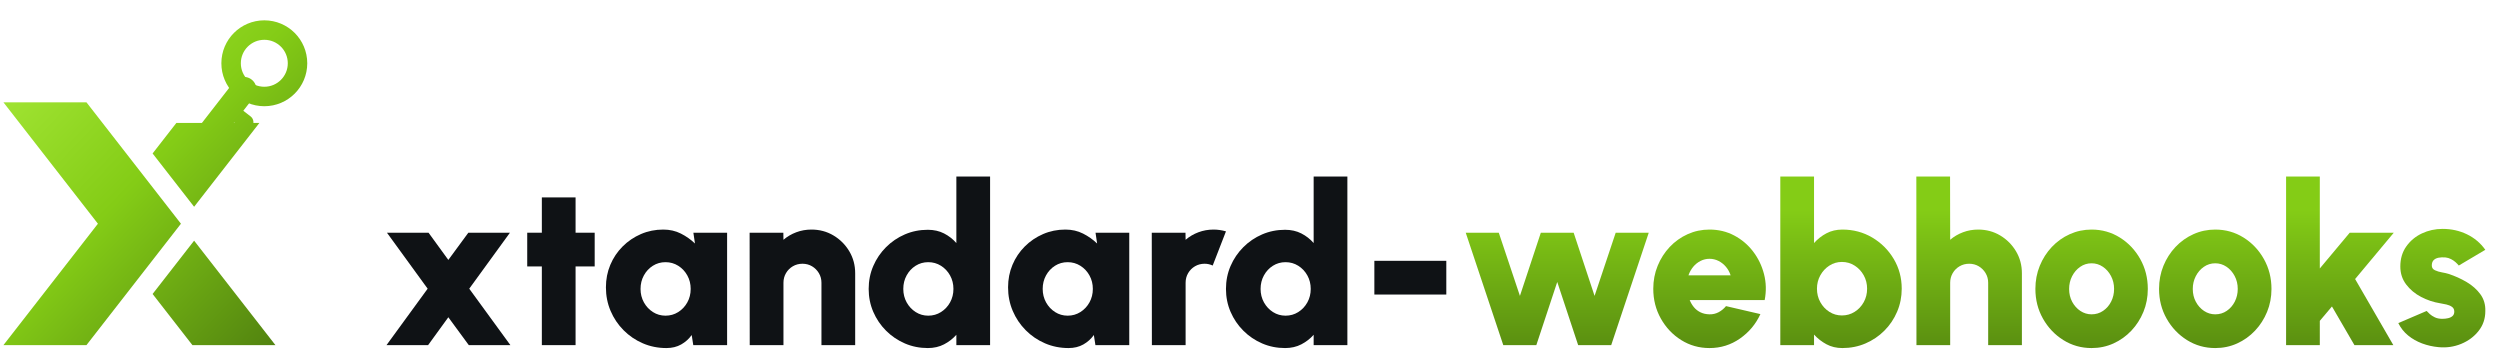
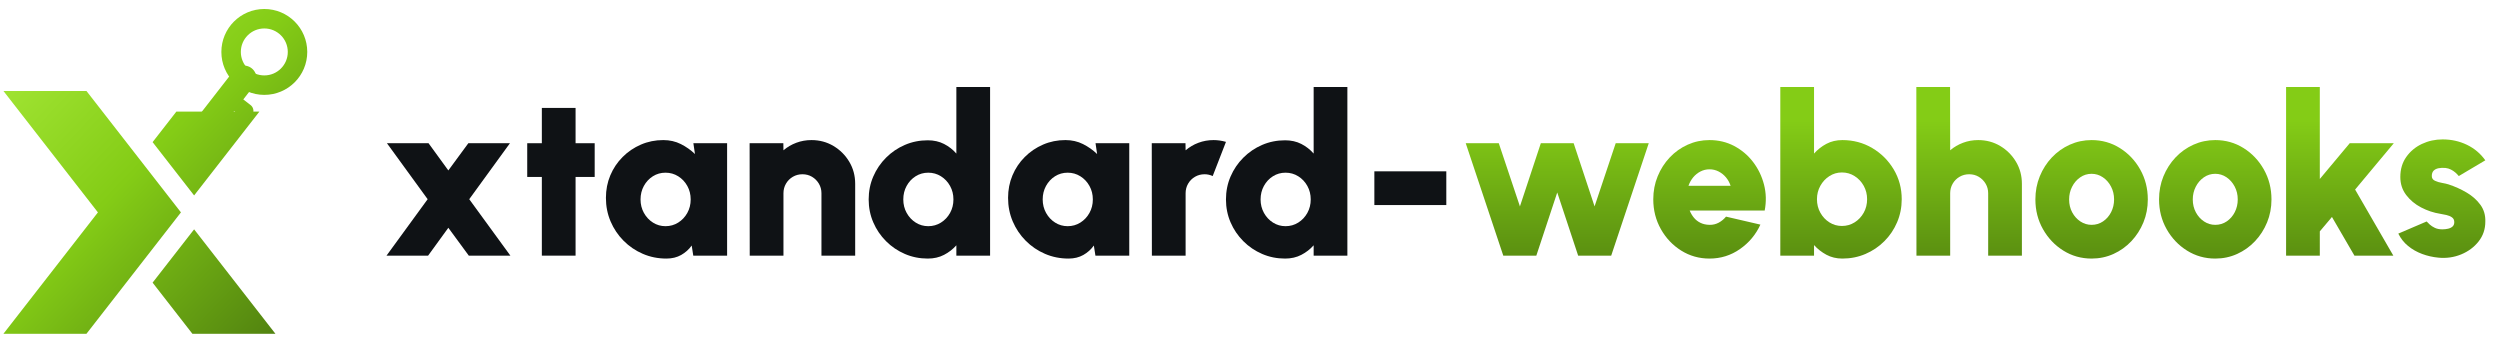
- <svg xmlns="http://www.w3.org/2000/svg" viewBox="0 0 1111.9 158.0" width="1111.9" height="158.0" role="img" aria-label="xtandard-webhooks">
+ <svg xmlns="http://www.w3.org/2000/svg" viewBox="0 0 1111.9 152.4" width="1111.9" height="152.4" role="img" aria-label="xtandard-webhooks">
  <defs>
    <linearGradient id="lime" x1="250" y1="250" x2="760" y2="740" gradientUnits="userSpaceOnUse">
      <stop offset="0" stop-color="#A3E635" />
      <stop offset=".42" stop-color="#84CC16" />
      <stop offset="1" stop-color="#4D7C0F" />
    </linearGradient>
    <linearGradient id="word" x1="0" y1="-60" x2="0" y2="20" gradientUnits="userSpaceOnUse">
      <stop offset="0" stop-color="#84CC16" />
      <stop offset="1" stop-color="#4D7C0F" />
    </linearGradient>
  </defs>
-   <g transform="translate(0 4) scale(0.25467) translate(-244 -137.0)">
+   <g transform="translate(0 4.0) scale(0.25467) translate(-244 -156.8)">
    <path d="M250 300L395 300L560 512L395 724L250 724L415 512Z" fill="url(#lime)" />
    <path d="M552.0 336L697.0 336L583.0 482.4L510.5 389.3Z" fill="url(#lime)" />
    <path d="M580.0 724L725.0 724L583.0 541.6L510.5 634.7Z" fill="url(#lime)" />
    <g fill="none" stroke="url(#lime)" stroke-linecap="round">
      <path d="M612.2 351.8L669.9 277.6" stroke-width="44" />
      <path d="M643.6 311.5l30.0 23.3" stroke-width="26" />
      <circle cx="705.6" cy="231.8" r="58" stroke-width="34" />
    </g>
  </g>
-   <g transform="translate(167.9 153.5)" fill="#0F1215">
+   <g transform="translate(167.9 113.7)" fill="#0F1215">
    <path transform="translate(0.00 0.00)" d="M 4 0 L 22.301 -25.102 L 4.199 -50 L 22.699 -50 L 31.5 -37.898 L 40.398 -50 L 58.898 -50 L 40.801 -25.102 L 59.102 0 L 40.602 0 L 31.5 -12.398 L 22.5 0 Z M 4 0" />
    <path transform="translate(63.09 0.00)" d="M 33.5 -35 L 25 -35 L 25 0 L 10 0 L 10 -35 L 3.5 -35 L 3.5 -50 L 10 -50 L 10 -65.699 L 25 -65.699 L 25 -50 L 33.5 -50 Z M 33.5 -35" />
    <path transform="translate(98.59 0.00)" d="M 41.898 -50 L 56.898 -50 L 56.898 0 L 41.852 0 L 41.148 -4.5 C 39.918 -2.766 38.359 -1.367 36.477 -0.301 C 34.59 0.766 32.398 1.301 29.898 1.301 C 26.168 1.301 22.676 0.602 19.426 -0.801 C 16.176 -2.199 13.316 -4.141 10.852 -6.625 C 8.383 -9.109 6.457 -11.977 5.074 -15.227 C 3.691 -18.477 3 -21.965 3 -25.699 C 3 -29.266 3.648 -32.602 4.949 -35.699 C 6.25 -38.801 8.074 -41.523 10.426 -43.875 C 12.773 -46.227 15.492 -48.066 18.574 -49.398 C 21.66 -50.734 24.965 -51.398 28.5 -51.398 C 31.367 -51.398 33.977 -50.809 36.324 -49.625 C 38.676 -48.441 40.766 -46.965 42.602 -45.199 Z M 29.5 -13.102 C 31.566 -13.102 33.449 -13.633 35.148 -14.699 C 36.852 -15.766 38.199 -17.199 39.199 -19 C 40.199 -20.801 40.699 -22.801 40.699 -25 C 40.699 -27.199 40.199 -29.199 39.199 -31 C 38.199 -32.801 36.852 -34.234 35.148 -35.301 C 33.449 -36.367 31.566 -36.898 29.5 -36.898 C 27.434 -36.898 25.559 -36.367 23.875 -35.301 C 22.191 -34.234 20.859 -32.801 19.875 -31 C 18.891 -29.199 18.398 -27.199 18.398 -25 C 18.398 -22.801 18.898 -20.801 19.898 -19 C 20.898 -17.199 22.242 -15.766 23.926 -14.699 C 25.609 -13.633 27.465 -13.102 29.5 -13.102 Z M 29.5 -13.102" />
    <path transform="translate(159.50 0.00)" d="M 52.949 -31.949 L 52.949 0 L 37.949 0 L 37.949 -27.75 C 37.949 -29.316 37.566 -30.742 36.801 -32.023 C 36.035 -33.309 35.016 -34.324 33.75 -35.074 C 32.484 -35.824 31.066 -36.199 29.5 -36.199 C 27.934 -36.199 26.508 -35.824 25.227 -35.074 C 23.941 -34.324 22.926 -33.309 22.176 -32.023 C 21.426 -30.742 21.051 -29.316 21.051 -27.75 L 21.051 0 L 6.051 0 L 6 -50 L 21 -50 L 21.051 -46.852 C 22.715 -48.285 24.617 -49.398 26.75 -50.199 C 28.883 -51 31.133 -51.398 33.5 -51.398 C 37.102 -51.398 40.367 -50.523 43.301 -48.773 C 46.234 -47.023 48.574 -44.684 50.324 -41.75 C 52.074 -38.816 52.949 -35.551 52.949 -31.949 Z M 52.949 -31.949" />
    <path transform="translate(215.45 0.00)" d="M 42 -75 L 57 -75 L 57 0 L 42 0 L 42 -4.602 C 40.465 -2.867 38.641 -1.449 36.523 -0.352 C 34.41 0.75 32 1.301 29.301 1.301 C 25.668 1.301 22.266 0.617 19.102 -0.75 C 15.934 -2.117 13.141 -4.008 10.727 -6.426 C 8.309 -8.84 6.418 -11.633 5.051 -14.801 C 3.684 -17.965 3 -21.367 3 -25 C 3 -28.633 3.684 -32.035 5.051 -35.199 C 6.418 -38.367 8.309 -41.16 10.727 -43.574 C 13.141 -45.992 15.934 -47.883 19.102 -49.25 C 22.266 -50.617 25.668 -51.301 29.301 -51.301 C 32 -51.301 34.41 -50.758 36.523 -49.676 C 38.641 -48.59 40.465 -47.168 42 -45.398 Z M 29.5 -13.102 C 31.566 -13.102 33.449 -13.633 35.148 -14.699 C 36.852 -15.766 38.199 -17.199 39.199 -19 C 40.199 -20.801 40.699 -22.801 40.699 -25 C 40.699 -27.199 40.199 -29.199 39.199 -31 C 38.199 -32.801 36.852 -34.234 35.148 -35.301 C 33.449 -36.367 31.566 -36.898 29.5 -36.898 C 27.434 -36.898 25.559 -36.367 23.875 -35.301 C 22.191 -34.234 20.859 -32.801 19.875 -31 C 18.891 -29.199 18.398 -27.199 18.398 -25 C 18.398 -22.801 18.898 -20.801 19.898 -19 C 20.898 -17.199 22.242 -15.766 23.926 -14.699 C 25.609 -13.633 27.465 -13.102 29.5 -13.102 Z M 29.5 -13.102" />
    <path transform="translate(277.45 0.00)" d="M 41.898 -50 L 56.898 -50 L 56.898 0 L 41.852 0 L 41.148 -4.5 C 39.918 -2.766 38.359 -1.367 36.477 -0.301 C 34.59 0.766 32.398 1.301 29.898 1.301 C 26.168 1.301 22.676 0.602 19.426 -0.801 C 16.176 -2.199 13.316 -4.141 10.852 -6.625 C 8.383 -9.109 6.457 -11.977 5.074 -15.227 C 3.691 -18.477 3 -21.965 3 -25.699 C 3 -29.266 3.648 -32.602 4.949 -35.699 C 6.25 -38.801 8.074 -41.523 10.426 -43.875 C 12.773 -46.227 15.492 -48.066 18.574 -49.398 C 21.66 -50.734 24.965 -51.398 28.5 -51.398 C 31.367 -51.398 33.977 -50.809 36.324 -49.625 C 38.676 -48.441 40.766 -46.965 42.602 -45.199 Z M 29.5 -13.102 C 31.566 -13.102 33.449 -13.633 35.148 -14.699 C 36.852 -15.766 38.199 -17.199 39.199 -19 C 40.199 -20.801 40.699 -22.801 40.699 -25 C 40.699 -27.199 40.199 -29.199 39.199 -31 C 38.199 -32.801 36.852 -34.234 35.148 -35.301 C 33.449 -36.367 31.566 -36.898 29.5 -36.898 C 27.434 -36.898 25.559 -36.367 23.875 -35.301 C 22.191 -34.234 20.859 -32.801 19.875 -31 C 18.891 -29.199 18.398 -27.199 18.398 -25 C 18.398 -22.801 18.898 -20.801 19.898 -19 C 20.898 -17.199 22.242 -15.766 23.926 -14.699 C 25.609 -13.633 27.465 -13.102 29.5 -13.102 Z M 29.5 -13.102" />
    <path transform="translate(338.36 0.00)" d="M 6.051 0 L 6 -50 L 21 -50 L 21.051 -46.852 C 22.715 -48.285 24.617 -49.398 26.75 -50.199 C 28.883 -51 31.133 -51.398 33.5 -51.398 C 35.301 -51.398 37.133 -51.133 39 -50.602 L 33.102 -35.398 C 31.934 -35.934 30.734 -36.199 29.5 -36.199 C 27.934 -36.199 26.508 -35.824 25.227 -35.074 C 23.941 -34.324 22.926 -33.309 22.176 -32.023 C 21.426 -30.742 21.051 -29.316 21.051 -27.75 L 21.051 0 Z M 6.051 0" />
    <path transform="translate(374.36 0.00)" d="M 42 -75 L 57 -75 L 57 0 L 42 0 L 42 -4.602 C 40.465 -2.867 38.641 -1.449 36.523 -0.352 C 34.41 0.75 32 1.301 29.301 1.301 C 25.668 1.301 22.266 0.617 19.102 -0.75 C 15.934 -2.117 13.141 -4.008 10.727 -6.426 C 8.309 -8.84 6.418 -11.633 5.051 -14.801 C 3.684 -17.965 3 -21.367 3 -25 C 3 -28.633 3.684 -32.035 5.051 -35.199 C 6.418 -38.367 8.309 -41.16 10.727 -43.574 C 13.141 -45.992 15.934 -47.883 19.102 -49.25 C 22.266 -50.617 25.668 -51.301 29.301 -51.301 C 32 -51.301 34.41 -50.758 36.523 -49.676 C 38.641 -48.59 40.465 -47.168 42 -45.398 Z M 29.5 -13.102 C 31.566 -13.102 33.449 -13.633 35.148 -14.699 C 36.852 -15.766 38.199 -17.199 39.199 -19 C 40.199 -20.801 40.699 -22.801 40.699 -25 C 40.699 -27.199 40.199 -29.199 39.199 -31 C 38.199 -32.801 36.852 -34.234 35.148 -35.301 C 33.449 -36.367 31.566 -36.898 29.5 -36.898 C 27.434 -36.898 25.559 -36.367 23.875 -35.301 C 22.191 -34.234 20.859 -32.801 19.875 -31 C 18.891 -29.199 18.398 -27.199 18.398 -25 C 18.398 -22.801 18.898 -20.801 19.898 -19 C 20.898 -17.199 22.242 -15.766 23.926 -14.699 C 25.609 -13.633 27.465 -13.102 29.5 -13.102 Z M 29.5 -13.102" />
    <path transform="translate(437.36 0.00)" d="M 6 -37.5 L 38 -37.5 L 38 -22.5 L 6 -22.5 Z M 6 -37.5" />
  </g>
-   <g transform="translate(648.9 153.5)" fill="url(#word)">
+   <g transform="translate(648.9 113.7)" fill="url(#word)">
    <path transform="translate(0.00 0.00)" d="M 34.398 0 L 19.699 0 L 3 -50 L 17.699 -50 L 27.102 -21.898 L 36.398 -50 L 51 -50 L 60.301 -21.898 L 69.699 -50 L 84.398 -50 L 67.699 0 L 53 0 L 43.699 -28.102 Z M 34.398 0" />
    <path transform="translate(83.41 0.00)" d="M 28 1.301 C 23.398 1.301 19.207 0.117 15.426 -2.25 C 11.641 -4.617 8.625 -7.801 6.375 -11.801 C 4.125 -15.801 3 -20.215 3 -25.051 C 3 -28.684 3.648 -32.09 4.949 -35.273 C 6.25 -38.457 8.043 -41.258 10.324 -43.676 C 12.609 -46.09 15.266 -47.984 18.301 -49.352 C 21.332 -50.715 24.566 -51.398 28 -51.398 C 32 -51.398 35.66 -50.523 38.977 -48.773 C 42.293 -47.023 45.09 -44.66 47.375 -41.676 C 49.66 -38.691 51.285 -35.332 52.25 -31.602 C 53.215 -27.867 53.316 -24.016 52.551 -20.051 L 19.199 -20.051 C 19.668 -18.883 20.293 -17.824 21.074 -16.875 C 21.859 -15.926 22.824 -15.168 23.977 -14.602 C 25.125 -14.035 26.465 -13.734 28 -13.699 C 29.465 -13.668 30.824 -13.984 32.074 -14.648 C 33.324 -15.316 34.418 -16.215 35.352 -17.352 L 50.648 -13.801 C 48.617 -9.367 45.582 -5.742 41.551 -2.926 C 37.516 -0.109 33 1.301 28 1.301 Z M 18.648 -31.051 L 37.398 -31.051 C 36.934 -32.484 36.234 -33.75 35.301 -34.852 C 34.367 -35.949 33.273 -36.816 32.023 -37.449 C 30.773 -38.082 29.434 -38.398 28 -38.398 C 26.602 -38.398 25.273 -38.082 24.023 -37.449 C 22.773 -36.816 21.691 -35.949 20.773 -34.852 C 19.859 -33.75 19.148 -32.484 18.648 -31.051 Z M 18.648 -31.051" />
    <path transform="translate(136.91 0.00)" d="M 33.602 -51.398 C 38.465 -51.398 42.898 -50.215 46.898 -47.852 C 50.898 -45.484 54.082 -42.309 56.449 -38.324 C 58.816 -34.34 60 -29.934 60 -25.102 C 60 -21.465 59.316 -18.051 57.949 -14.852 C 56.582 -11.648 54.691 -8.84 52.273 -6.426 C 49.859 -4.008 47.059 -2.117 43.875 -0.75 C 40.691 0.617 37.266 1.301 33.602 1.301 C 30.965 1.301 28.602 0.734 26.5 -0.398 C 24.398 -1.535 22.566 -2.965 21 -4.699 L 21 0 L 6 0 L 6 -75 L 21 -75 L 21 -45.398 C 22.566 -47.168 24.398 -48.609 26.5 -49.727 C 28.602 -50.84 30.965 -51.398 33.602 -51.398 Z M 33.398 -13.199 C 35.465 -13.199 37.352 -13.734 39.051 -14.801 C 40.75 -15.867 42.102 -17.301 43.102 -19.102 C 44.102 -20.898 44.602 -22.898 44.602 -25.102 C 44.602 -27.266 44.102 -29.25 43.102 -31.051 C 42.102 -32.852 40.75 -34.293 39.051 -35.375 C 37.352 -36.457 35.465 -37 33.398 -37 C 31.367 -37 29.508 -36.457 27.824 -35.375 C 26.141 -34.293 24.801 -32.852 23.801 -31.051 C 22.801 -29.25 22.301 -27.266 22.301 -25.102 C 22.301 -22.898 22.801 -20.898 23.801 -19.102 C 24.801 -17.301 26.141 -15.867 27.824 -14.801 C 29.508 -13.734 31.367 -13.199 33.398 -13.199 Z M 33.398 -13.199" />
    <path transform="translate(197.41 0.00)" d="M 52.949 -31.949 L 52.949 0 L 37.949 0 L 37.949 -27.75 C 37.949 -29.316 37.566 -30.742 36.801 -32.023 C 36.035 -33.309 35.016 -34.324 33.75 -35.074 C 32.484 -35.824 31.066 -36.199 29.5 -36.199 C 27.934 -36.199 26.508 -35.824 25.227 -35.074 C 23.941 -34.324 22.926 -33.309 22.176 -32.023 C 21.426 -30.742 21.051 -29.316 21.051 -27.75 L 21.051 0 L 6.051 0 L 6 -75 L 21 -75 L 21.051 -46.852 C 22.715 -48.285 24.617 -49.398 26.75 -50.199 C 28.883 -51 31.133 -51.398 33.5 -51.398 C 37.102 -51.398 40.367 -50.523 43.301 -48.773 C 46.234 -47.023 48.574 -44.684 50.324 -41.75 C 52.074 -38.816 52.949 -35.551 52.949 -31.949 Z M 52.949 -31.949" />
    <path transform="translate(253.36 0.00)" d="M 28 1.301 C 23.398 1.301 19.207 0.117 15.426 -2.25 C 11.641 -4.617 8.625 -7.793 6.375 -11.773 C 4.125 -15.758 3 -20.168 3 -25 C 3 -28.668 3.648 -32.09 4.949 -35.273 C 6.25 -38.457 8.043 -41.258 10.324 -43.676 C 12.609 -46.09 15.266 -47.984 18.301 -49.352 C 21.332 -50.715 24.566 -51.398 28 -51.398 C 32.602 -51.398 36.793 -50.215 40.574 -47.852 C 44.359 -45.484 47.375 -42.301 49.625 -38.301 C 51.875 -34.301 53 -29.867 53 -25 C 53 -21.367 52.352 -17.965 51.051 -14.801 C 49.75 -11.633 47.957 -8.84 45.676 -6.426 C 43.391 -4.008 40.742 -2.117 37.727 -0.75 C 34.707 0.617 31.465 1.301 28 1.301 Z M 28 -13.699 C 29.898 -13.699 31.609 -14.215 33.125 -15.25 C 34.641 -16.285 35.832 -17.66 36.699 -19.375 C 37.566 -21.09 38 -22.965 38 -25 C 38 -27.102 37.543 -29.016 36.625 -30.75 C 35.707 -32.484 34.492 -33.859 32.977 -34.875 C 31.457 -35.891 29.801 -36.398 28 -36.398 C 26.133 -36.398 24.441 -35.875 22.926 -34.824 C 21.41 -33.773 20.207 -32.383 19.324 -30.648 C 18.441 -28.918 18 -27.035 18 -25 C 18 -22.867 18.457 -20.949 19.375 -19.25 C 20.293 -17.551 21.508 -16.199 23.023 -15.199 C 24.543 -14.199 26.199 -13.699 28 -13.699 Z M 28 -13.699" />
    <path transform="translate(308.36 0.00)" d="M 28 1.301 C 23.398 1.301 19.207 0.117 15.426 -2.25 C 11.641 -4.617 8.625 -7.793 6.375 -11.773 C 4.125 -15.758 3 -20.168 3 -25 C 3 -28.668 3.648 -32.09 4.949 -35.273 C 6.25 -38.457 8.043 -41.258 10.324 -43.676 C 12.609 -46.09 15.266 -47.984 18.301 -49.352 C 21.332 -50.715 24.566 -51.398 28 -51.398 C 32.602 -51.398 36.793 -50.215 40.574 -47.852 C 44.359 -45.484 47.375 -42.301 49.625 -38.301 C 51.875 -34.301 53 -29.867 53 -25 C 53 -21.367 52.352 -17.965 51.051 -14.801 C 49.75 -11.633 47.957 -8.84 45.676 -6.426 C 43.391 -4.008 40.742 -2.117 37.727 -0.75 C 34.707 0.617 31.465 1.301 28 1.301 Z M 28 -13.699 C 29.898 -13.699 31.609 -14.215 33.125 -15.25 C 34.641 -16.285 35.832 -17.66 36.699 -19.375 C 37.566 -21.09 38 -22.965 38 -25 C 38 -27.102 37.543 -29.016 36.625 -30.75 C 35.707 -32.484 34.492 -33.859 32.977 -34.875 C 31.457 -35.891 29.801 -36.398 28 -36.398 C 26.133 -36.398 24.441 -35.875 22.926 -34.824 C 21.41 -33.773 20.207 -32.383 19.324 -30.648 C 18.441 -28.918 18 -27.035 18 -25 C 18 -22.867 18.457 -20.949 19.375 -19.25 C 20.293 -17.551 21.508 -16.199 23.023 -15.199 C 24.543 -14.199 26.199 -13.699 28 -13.699 Z M 28 -13.699" />
    <path transform="translate(361.86 0.00)" d="M 53.699 0 L 36.398 0 L 26.398 -17.199 L 21 -10.801 L 21 0 L 6 0 L 6 -75 L 21 -75 L 21 -34.102 L 34.301 -50 L 53.898 -50 L 36.699 -29.398 Z M 53.699 0" />
    <path transform="translate(415.27 0.00)" d="M 20.398 0.898 C 17.867 0.668 15.434 0.117 13.102 -0.75 C 10.766 -1.617 8.684 -2.801 6.852 -4.301 C 5.016 -5.801 3.566 -7.633 2.5 -9.801 L 15.102 -15.199 C 15.434 -14.832 15.898 -14.375 16.5 -13.824 C 17.102 -13.273 17.859 -12.785 18.773 -12.352 C 19.691 -11.918 20.801 -11.699 22.102 -11.699 C 22.965 -11.699 23.809 -11.793 24.625 -11.977 C 25.441 -12.16 26.109 -12.484 26.625 -12.949 C 27.141 -13.418 27.398 -14.066 27.398 -14.898 C 27.398 -15.832 27.059 -16.543 26.375 -17.023 C 25.691 -17.508 24.867 -17.859 23.898 -18.074 C 22.934 -18.293 22.035 -18.465 21.199 -18.602 C 18.234 -19.066 15.391 -20.008 12.676 -21.426 C 9.957 -22.84 7.734 -24.691 6 -26.977 C 4.266 -29.258 3.398 -31.934 3.398 -35 C 3.398 -38.434 4.285 -41.398 6.051 -43.898 C 7.816 -46.398 10.125 -48.324 12.977 -49.676 C 15.824 -51.023 18.898 -51.699 22.199 -51.699 C 26.102 -51.699 29.707 -50.898 33.023 -49.301 C 36.34 -47.699 39.066 -45.398 41.199 -42.398 L 29.398 -35.398 C 29 -35.898 28.508 -36.41 27.926 -36.926 C 27.34 -37.441 26.676 -37.891 25.926 -38.273 C 25.176 -38.66 24.367 -38.898 23.5 -39 C 22.332 -39.102 21.293 -39.059 20.375 -38.875 C 19.457 -38.691 18.734 -38.324 18.199 -37.773 C 17.668 -37.227 17.398 -36.434 17.398 -35.398 C 17.398 -34.434 17.867 -33.734 18.801 -33.301 C 19.734 -32.867 20.785 -32.551 21.949 -32.352 C 23.117 -32.148 24.066 -31.934 24.801 -31.699 C 27.668 -30.766 30.367 -29.551 32.898 -28.051 C 35.434 -26.551 37.477 -24.734 39.023 -22.602 C 40.574 -20.465 41.301 -17.965 41.199 -15.102 C 41.199 -11.766 40.199 -8.832 38.199 -6.301 C 36.199 -3.766 33.617 -1.852 30.449 -0.551 C 27.285 0.75 23.934 1.234 20.398 0.898 Z M 20.398 0.898" />
  </g>
</svg>
